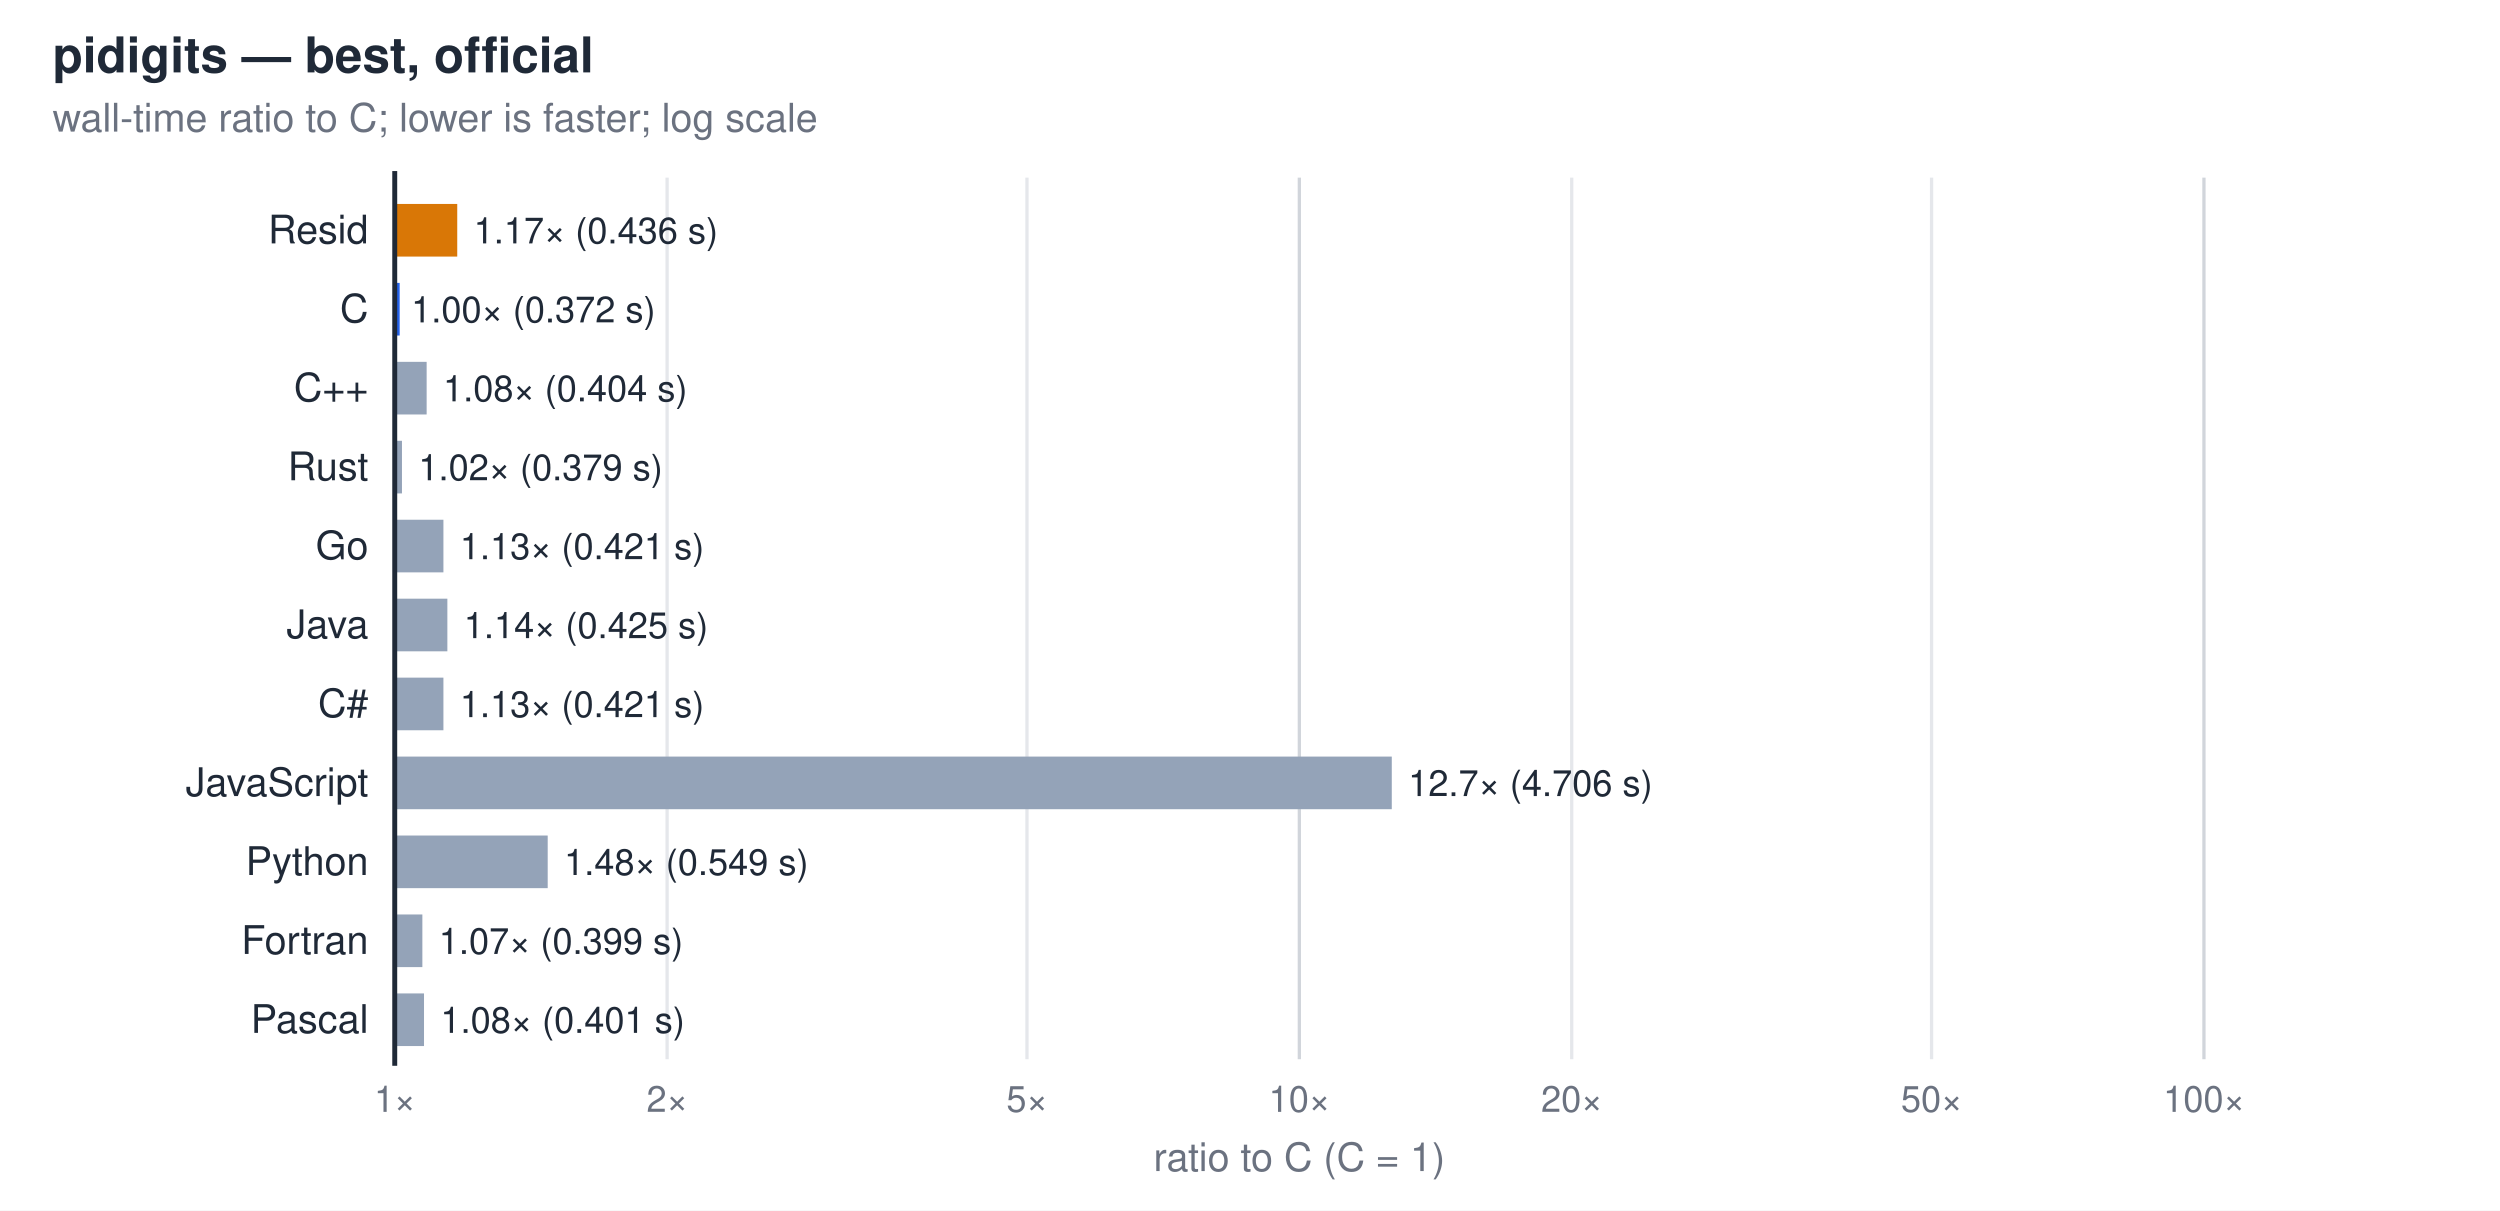
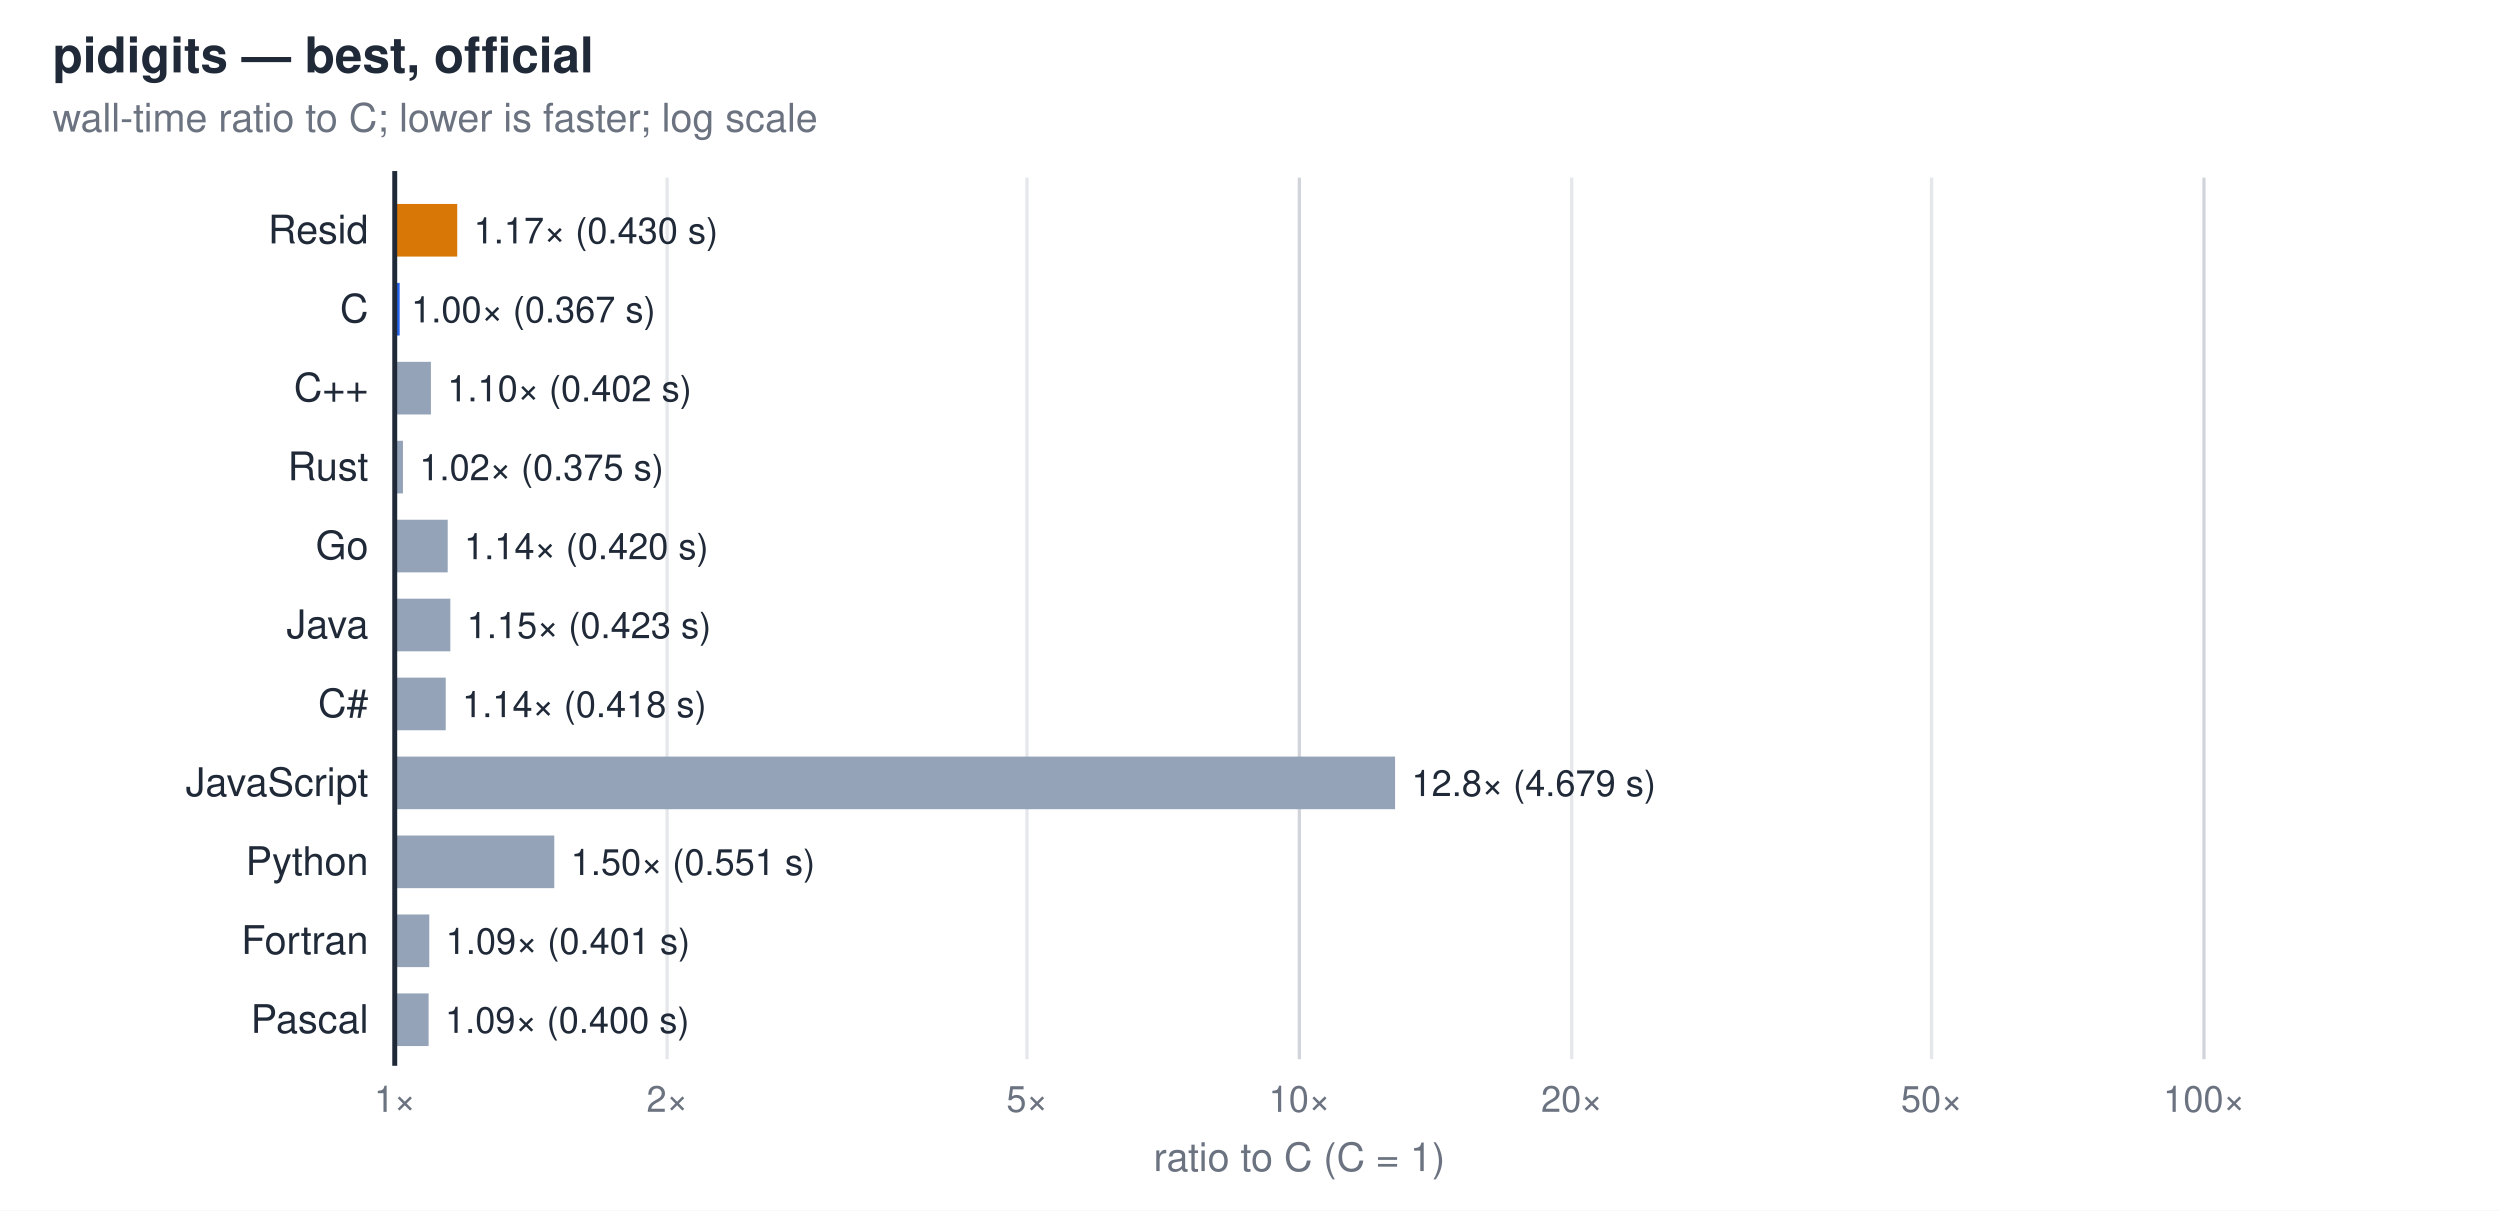
<svg xmlns="http://www.w3.org/2000/svg" width="760" height="368" viewBox="0 0 760 368" font-family="Helvetica, Arial, sans-serif" font-size="12">
  <rect x="0" y="0" width="760" height="368" fill="#ffffff" />
  <text x="16" y="22" font-size="15" font-weight="bold" fill="#1f2937">pidigits — best, official</text>
  <text x="16" y="40" fill="#6b7280">wall-time ratio to C; lower is faster; log scale</text>
  <line x1="120.0" y1="54" x2="120.0" y2="322" stroke="#d1d5db" stroke-width="1" />
  <text x="120.0" y="338" text-anchor="middle" fill="#6b7280" font-size="11">1×</text>
  <line x1="202.8" y1="54" x2="202.8" y2="322" stroke="#e5e7eb" stroke-width="1" />
  <text x="202.8" y="338" text-anchor="middle" fill="#6b7280" font-size="11">2×</text>
  <line x1="312.2" y1="54" x2="312.2" y2="322" stroke="#e5e7eb" stroke-width="1" />
  <text x="312.2" y="338" text-anchor="middle" fill="#6b7280" font-size="11">5×</text>
  <line x1="395.0" y1="54" x2="395.0" y2="322" stroke="#d1d5db" stroke-width="1" />
  <text x="395.0" y="338" text-anchor="middle" fill="#6b7280" font-size="11">10×</text>
  <line x1="477.8" y1="54" x2="477.8" y2="322" stroke="#e5e7eb" stroke-width="1" />
  <text x="477.8" y="338" text-anchor="middle" fill="#6b7280" font-size="11">20×</text>
  <line x1="587.2" y1="54" x2="587.2" y2="322" stroke="#e5e7eb" stroke-width="1" />
  <text x="587.2" y="338" text-anchor="middle" fill="#6b7280" font-size="11">50×</text>
  <line x1="670.0" y1="54" x2="670.0" y2="322" stroke="#d1d5db" stroke-width="1" />
  <text x="670.0" y="338" text-anchor="middle" fill="#6b7280" font-size="11">100×</text>
  <text x="112" y="74.0" text-anchor="end" fill="#1f2937">Resid</text>
  <rect x="120.0" y="62" width="19.0" height="16" fill="#d97706" />
-   <text x="144.0" y="74.0" fill="#1f2937" font-size="11">1.17×  (0.436 s)</text>
+   <text x="144.0" y="74.0" fill="#1f2937" font-size="11">1.17×  (0.430 s)</text>
  <text x="112" y="98.0" text-anchor="end" fill="#1f2937">C</text>
  <rect x="120.0" y="86" width="1.5" height="16" fill="#2563eb" />
-   <text x="125.0" y="98.0" fill="#1f2937" font-size="11">1.00×  (0.372 s)</text>
+   <text x="125.0" y="98.0" fill="#1f2937" font-size="11">1.00×  (0.367 s)</text>
  <text x="112" y="122.0" text-anchor="end" fill="#1f2937">C++</text>
-   <rect x="120.0" y="110" width="9.7" height="16" fill="#94a3b8" />
-   <text x="134.7" y="122.0" fill="#1f2937" font-size="11">1.08×  (0.404 s)</text>
+   <rect x="120.0" y="110" width="11.0" height="16" fill="#94a3b8" />
+   <text x="136.0" y="122.0" fill="#1f2937" font-size="11">1.10×  (0.402 s)</text>
  <text x="112" y="146.0" text-anchor="end" fill="#1f2937">Rust</text>
-   <rect x="120.0" y="134" width="2.2" height="16" fill="#94a3b8" />
-   <text x="127.2" y="146.0" fill="#1f2937" font-size="11">1.02×  (0.379 s)</text>
+   <rect x="120.0" y="134" width="2.5" height="16" fill="#94a3b8" />
+   <text x="127.5" y="146.0" fill="#1f2937" font-size="11">1.02×  (0.375 s)</text>
  <text x="112" y="170.0" text-anchor="end" fill="#1f2937">Go</text>
-   <rect x="120.0" y="158" width="14.8" height="16" fill="#94a3b8" />
-   <text x="139.8" y="170.0" fill="#1f2937" font-size="11">1.13×  (0.421 s)</text>
+   <rect x="120.0" y="158" width="16.1" height="16" fill="#94a3b8" />
+   <text x="141.1" y="170.0" fill="#1f2937" font-size="11">1.14×  (0.420 s)</text>
  <text x="112" y="194.0" text-anchor="end" fill="#1f2937">Java</text>
-   <rect x="120.0" y="182" width="16.0" height="16" fill="#94a3b8" />
-   <text x="141.0" y="194.0" fill="#1f2937" font-size="11">1.14×  (0.425 s)</text>
+   <rect x="120.0" y="182" width="16.9" height="16" fill="#94a3b8" />
+   <text x="141.9" y="194.0" fill="#1f2937" font-size="11">1.15×  (0.423 s)</text>
  <text x="112" y="218.0" text-anchor="end" fill="#1f2937">C#</text>
-   <rect x="120.0" y="206" width="14.8" height="16" fill="#94a3b8" />
-   <text x="139.8" y="218.0" fill="#1f2937" font-size="11">1.13×  (0.421 s)</text>
+   <rect x="120.0" y="206" width="15.5" height="16" fill="#94a3b8" />
+   <text x="140.5" y="218.0" fill="#1f2937" font-size="11">1.14×  (0.418 s)</text>
  <text x="112" y="242.0" text-anchor="end" fill="#1f2937">JavaScript</text>
-   <rect x="120.0" y="230" width="303.1" height="16" fill="#94a3b8" />
-   <text x="428.1" y="242.0" fill="#1f2937" font-size="11">12.7×  (4.706 s)</text>
+   <rect x="120.0" y="230" width="304.1" height="16" fill="#94a3b8" />
+   <text x="429.1" y="242.0" fill="#1f2937" font-size="11">12.8×  (4.679 s)</text>
  <text x="112" y="266.0" text-anchor="end" fill="#1f2937">Python</text>
-   <rect x="120.0" y="254" width="46.5" height="16" fill="#94a3b8" />
-   <text x="171.5" y="266.0" fill="#1f2937" font-size="11">1.48×  (0.549 s)</text>
+   <rect x="120.0" y="254" width="48.5" height="16" fill="#94a3b8" />
+   <text x="173.5" y="266.0" fill="#1f2937" font-size="11">1.50×  (0.551 s)</text>
  <text x="112" y="290.0" text-anchor="end" fill="#1f2937">Fortran</text>
-   <rect x="120.0" y="278" width="8.4" height="16" fill="#94a3b8" />
-   <text x="133.4" y="290.0" fill="#1f2937" font-size="11">1.07×  (0.399 s)</text>
+   <rect x="120.0" y="278" width="10.5" height="16" fill="#94a3b8" />
+   <text x="135.5" y="290.0" fill="#1f2937" font-size="11">1.09×  (0.401 s)</text>
  <text x="112" y="314.0" text-anchor="end" fill="#1f2937">Pascal</text>
-   <rect x="120.0" y="302" width="8.9" height="16" fill="#94a3b8" />
-   <text x="133.9" y="314.0" fill="#1f2937" font-size="11">1.08×  (0.401 s)</text>
+   <rect x="120.0" y="302" width="10.3" height="16" fill="#94a3b8" />
+   <text x="135.3" y="314.0" fill="#1f2937" font-size="11">1.09×  (0.400 s)</text>
  <line x1="120.0" y1="52" x2="120.0" y2="324" stroke="#1f2937" stroke-width="1.5" />
  <text x="395.0" y="356" text-anchor="middle" fill="#6b7280">ratio to C (C = 1)</text>
</svg>
